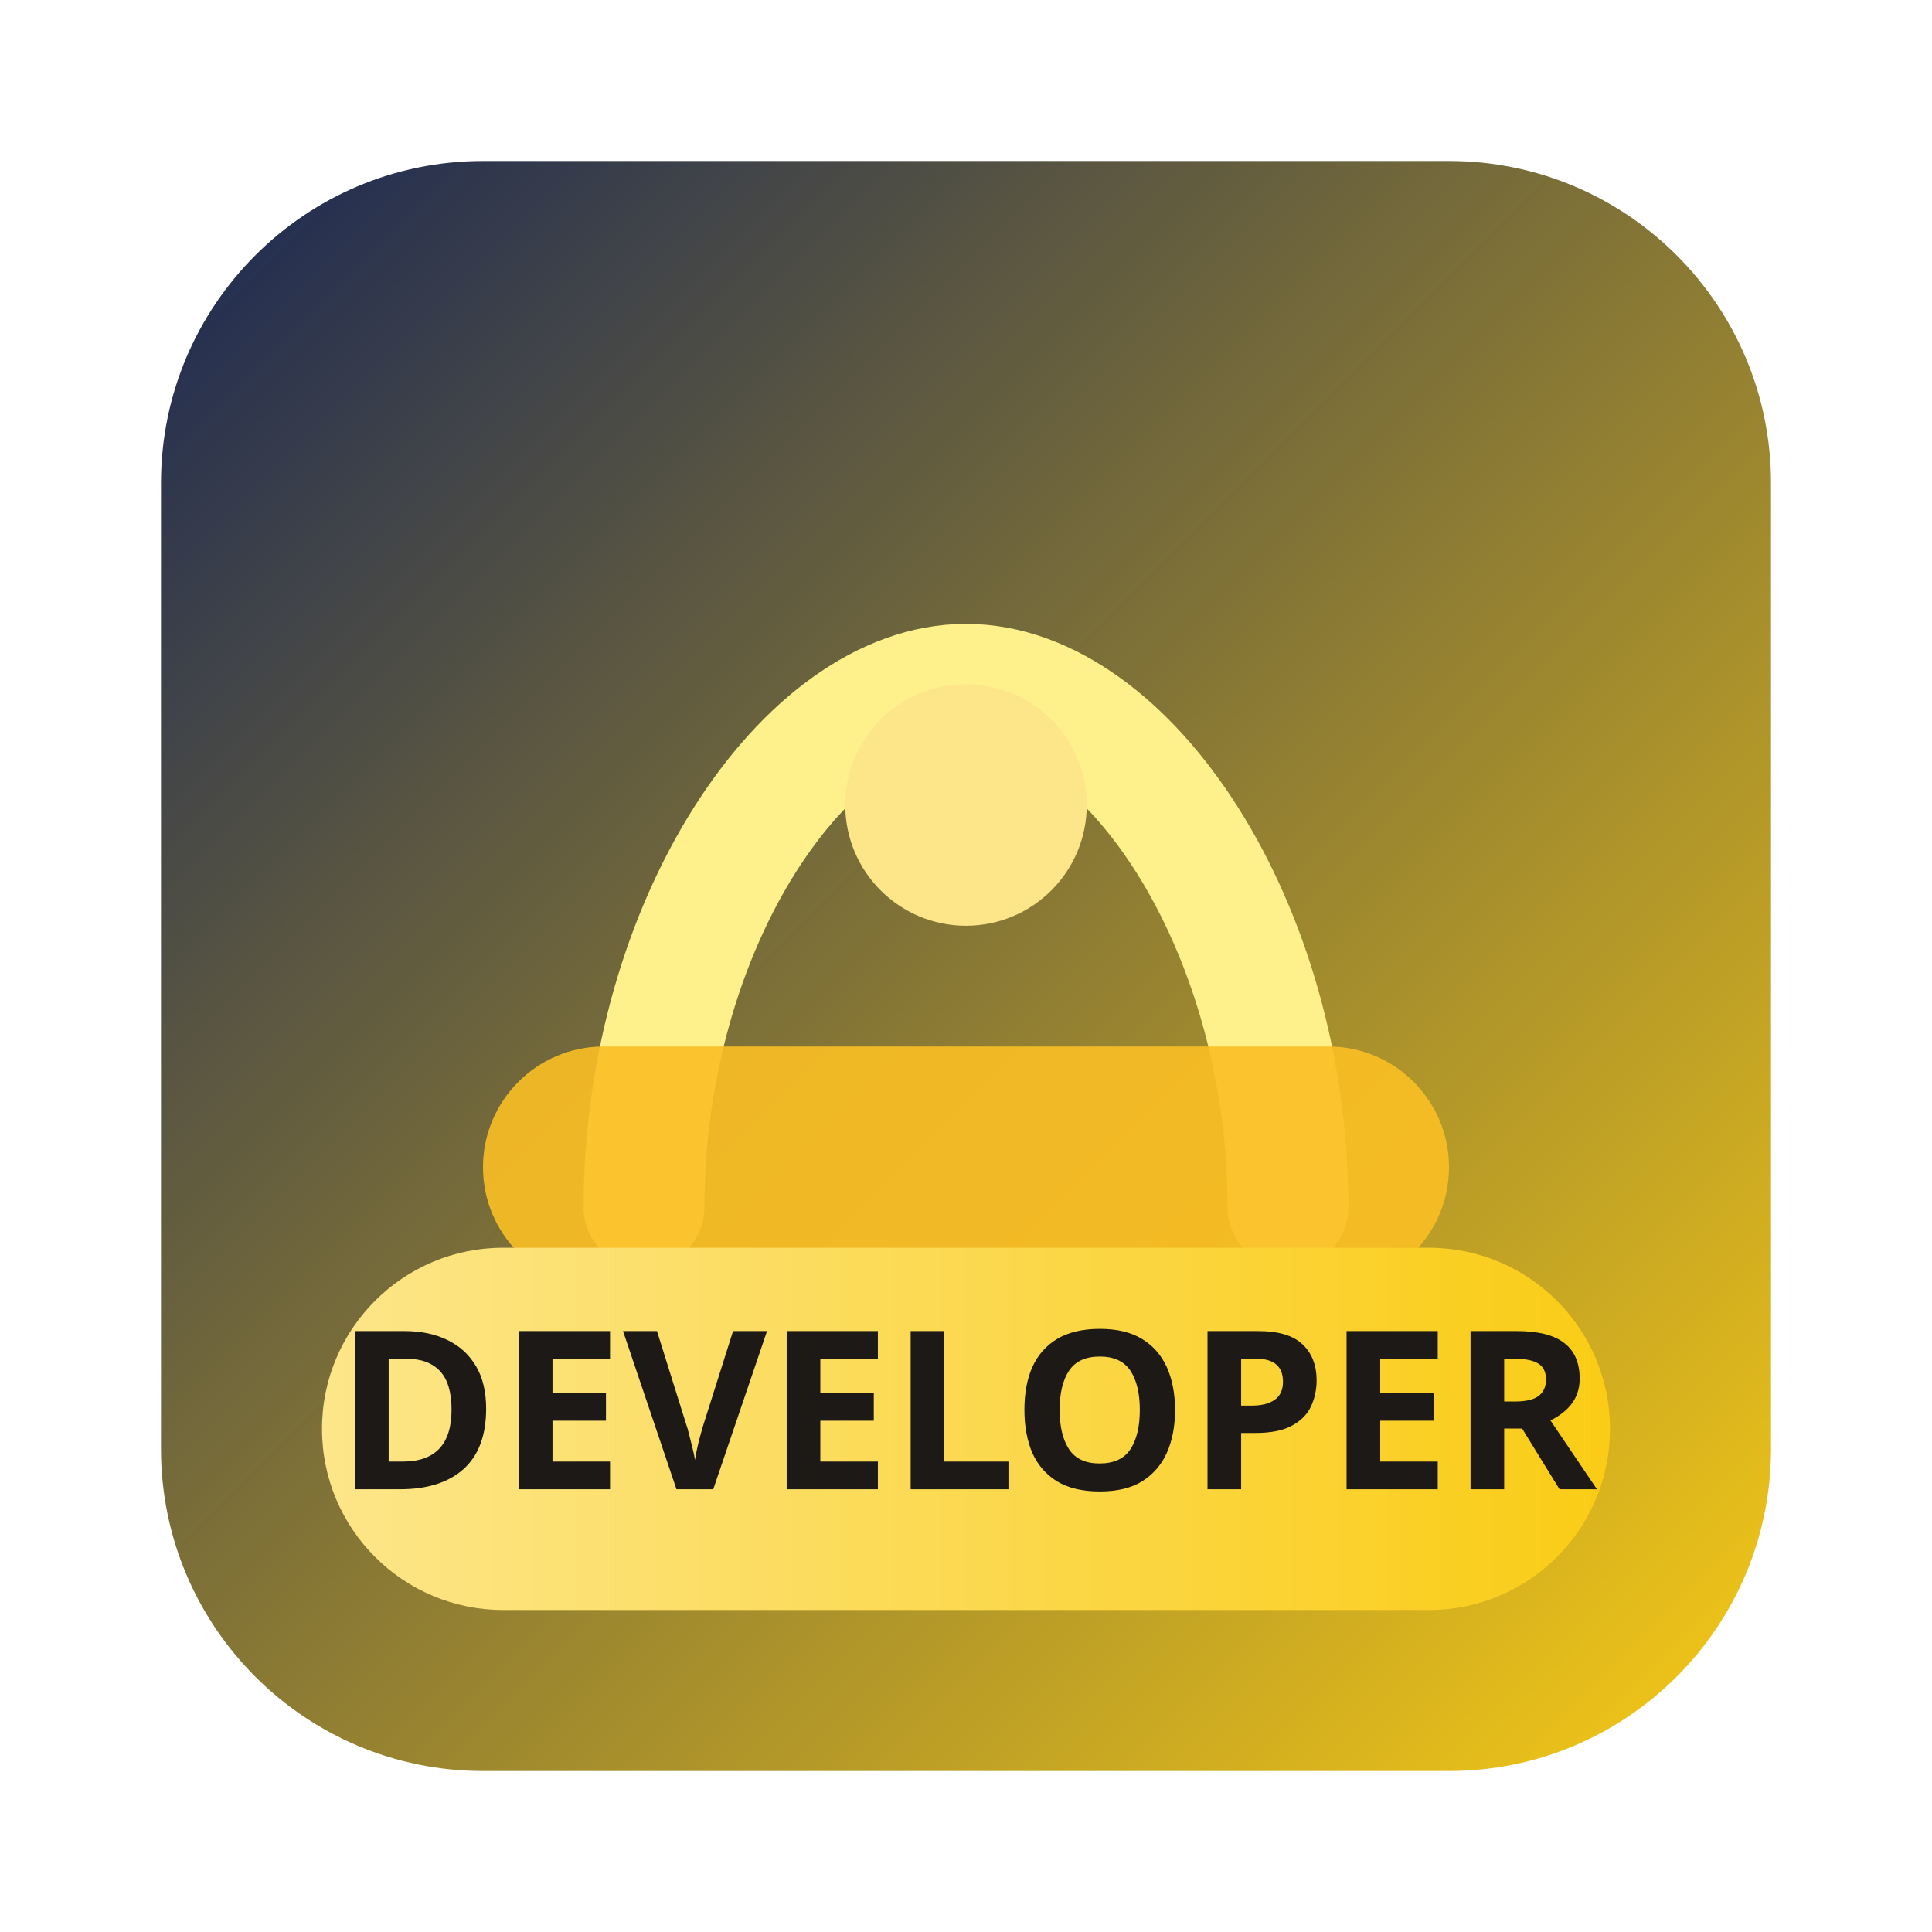
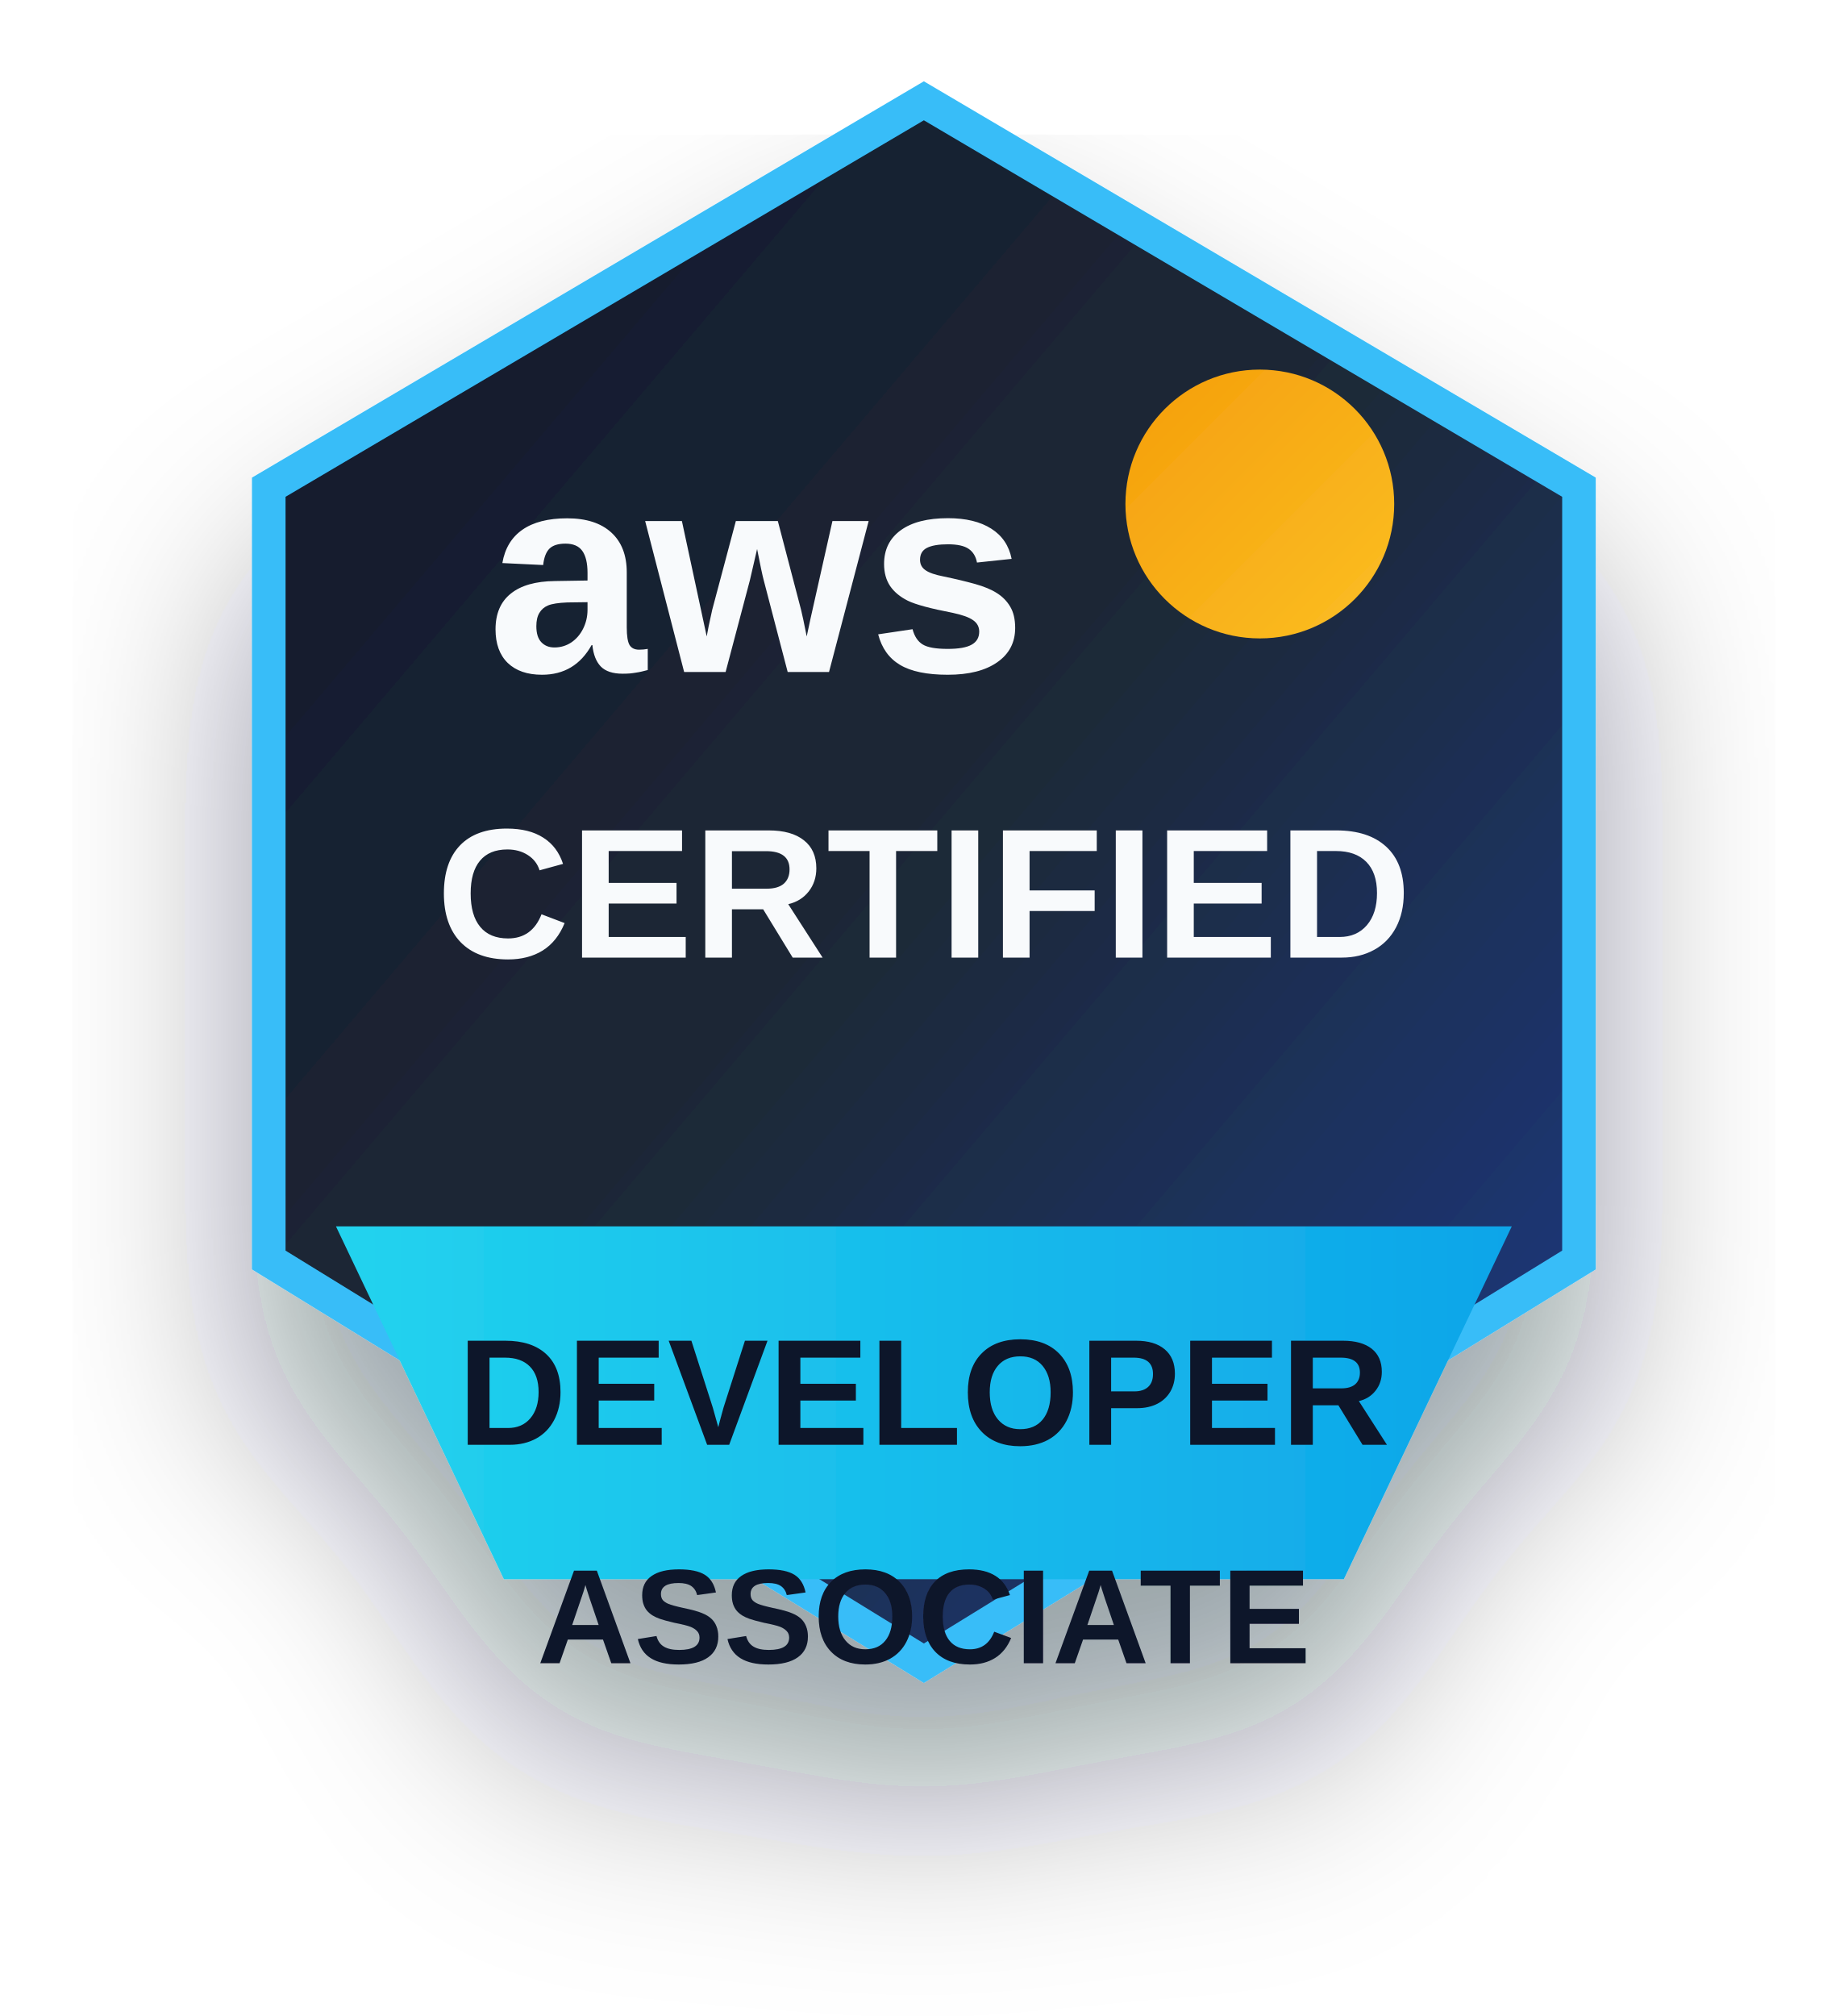
- <svg xmlns="http://www.w3.org/2000/svg" width="96" height="96" viewBox="0 0 96 96">
+ <svg xmlns="http://www.w3.org/2000/svg" width="220" height="240" viewBox="0 0 220 240" role="img" aria-labelledby="title desc">
  <defs>
-     <linearGradient id="awsDevGradient" x1="0%" y1="0%" x2="100%" y2="100%">
-       <stop offset="0%" stop-color="#172554" />
-       <stop offset="100%" stop-color="#FACC15" />
+     <linearGradient id="awsDevHex" x1="0%" y1="0%" x2="100%" y2="100%">
+       <stop offset="0%" stop-color="#0F172A" />
+       <stop offset="50%" stop-color="#1F2937" />
+       <stop offset="100%" stop-color="#1E3A8A" />
    </linearGradient>
-     <linearGradient id="awsDevBanner" x1="0%" y1="0%" x2="100%" y2="0%">
-       <stop offset="0%" stop-color="#FDE68A" />
-       <stop offset="100%" stop-color="#FACC15" />
+     <linearGradient id="awsDevRibbon" x1="0%" y1="0%" x2="100%" y2="0%">
+       <stop offset="0%" stop-color="#22D3EE" />
+       <stop offset="100%" stop-color="#0EA5E9" />
    </linearGradient>
+     <linearGradient id="awsDevAccent" x1="0%" y1="0%" x2="100%" y2="100%">
+       <stop offset="0%" stop-color="#F59E0B" />
+       <stop offset="100%" stop-color="#FBBF24" />
+     </linearGradient>
+     <filter id="awsDevShadow" x="-15%" y="-15%" width="130%" height="140%">
+       <feDropShadow dx="0" dy="16" stdDeviation="12" flood-color="#111827" flood-opacity="0.4" />
+     </filter>
  </defs>
-   <rect x="8" y="8" width="80" height="80" rx="16" fill="url(#awsDevGradient)" />
-   <path d="M32 60C32 46 40 34 48 34C56 34 64 46 64 60" stroke="#FEF08A" stroke-width="6" stroke-linecap="round" fill="none" />
-   <circle cx="48" cy="40" r="6" fill="#FDE68A" />
-   <rect x="24" y="52" width="48" height="12" rx="6" fill="#FBBF24" opacity="0.9" />
-   <rect x="16" y="62" width="64" height="18" rx="9" fill="url(#awsDevBanner)" />
-   <text x="48" y="74" text-anchor="middle" font-size="11" font-family="'Segoe UI', sans-serif" fill="#1C1917" font-weight="700">DEVELOPER</text>
+   <g filter="url(#awsDevShadow)">
+     <path d="M110 12L188 58V150L110 198L32 150V58L110 12Z" fill="url(#awsDevHex)" stroke="#38BDF8" stroke-width="4" />
+     <text x="58" y="80" font-family="'Segoe UI', 'Helvetica Neue', Arial, sans-serif" font-size="34" font-weight="700" fill="#F8FAFC">
+       aws
+     </text>
+     <circle cx="150" cy="60" r="16" fill="url(#awsDevAccent)" />
+     <text x="110" y="114" text-anchor="middle" font-family="'Segoe UI', 'Helvetica Neue', Arial, sans-serif" font-size="22" fill="#F8FAFC" font-weight="700">
+       CERTIFIED
+     </text>
+     <path d="M40 146H180L160 188H60L40 146Z" fill="url(#awsDevRibbon)" />
+     <text x="110" y="172" text-anchor="middle" font-family="'Segoe UI', 'Helvetica Neue', Arial, sans-serif" font-size="18" fill="#0F172A" font-weight="700">
+       DEVELOPER
+     </text>
+     <text x="110" y="198" text-anchor="middle" font-family="'Segoe UI', 'Helvetica Neue', Arial, sans-serif" font-size="16" fill="#0F172A" font-weight="600">
+       ASSOCIATE
+     </text>
+   </g>
</svg>
